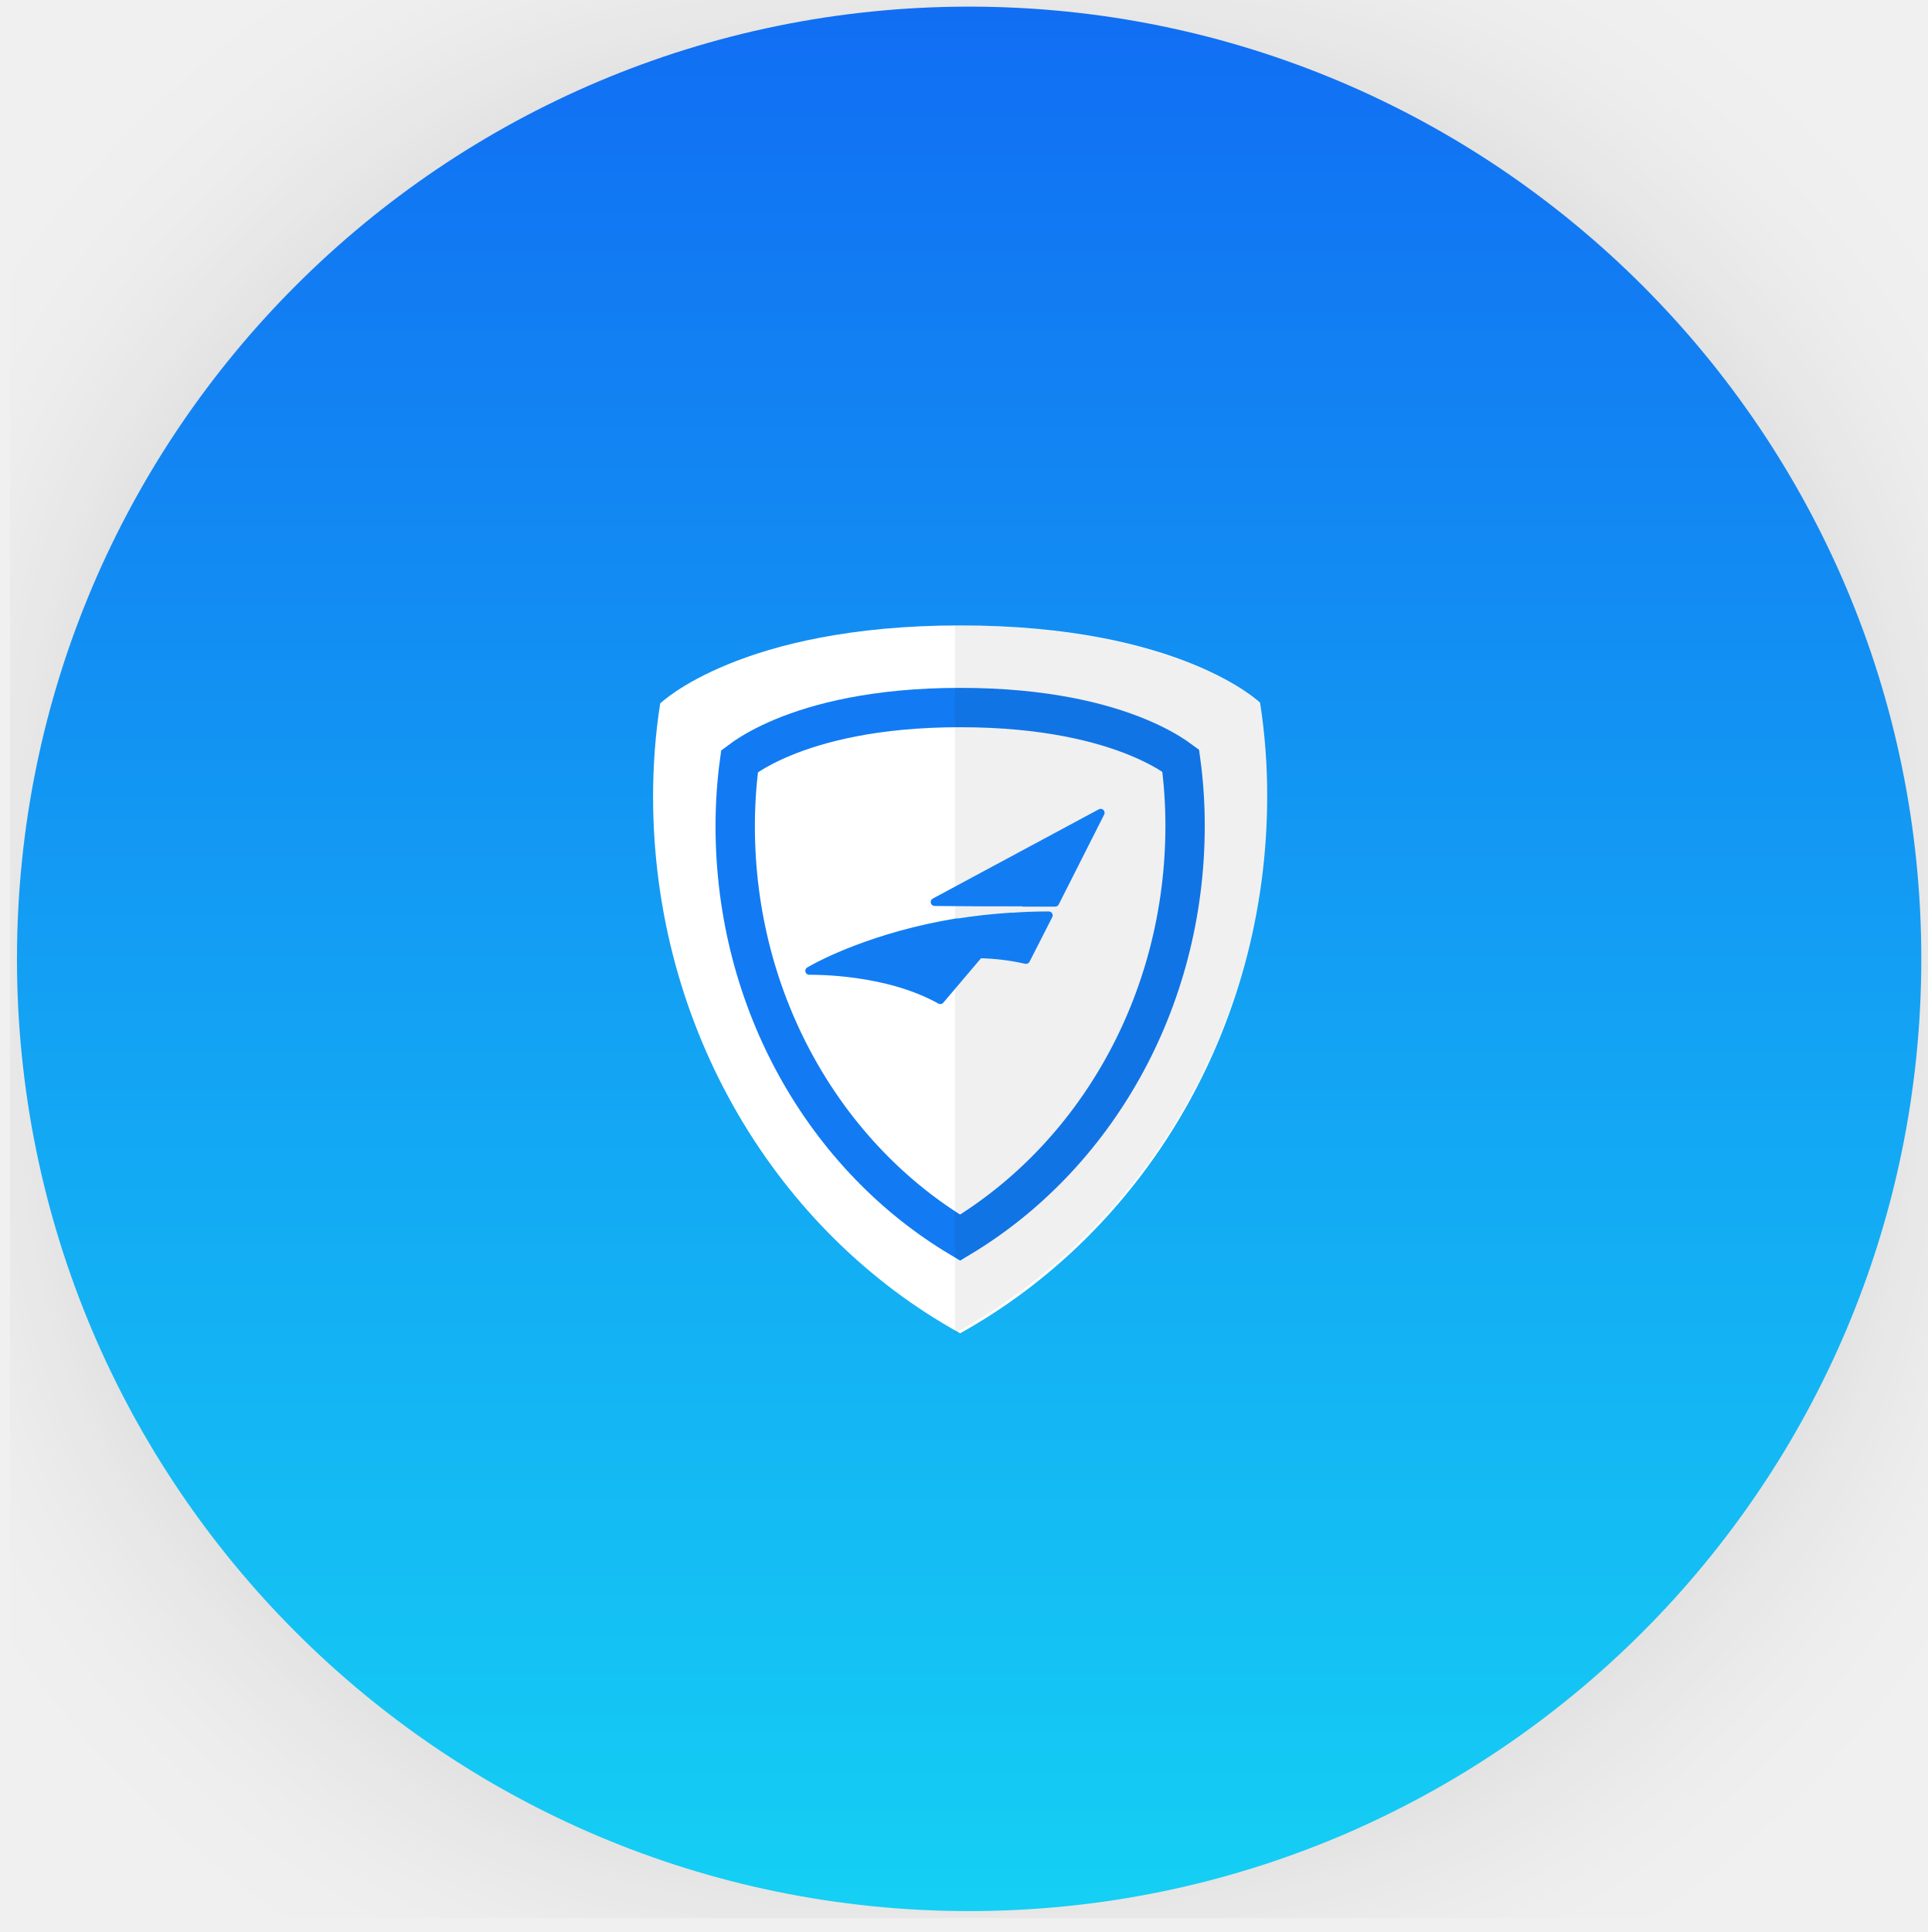
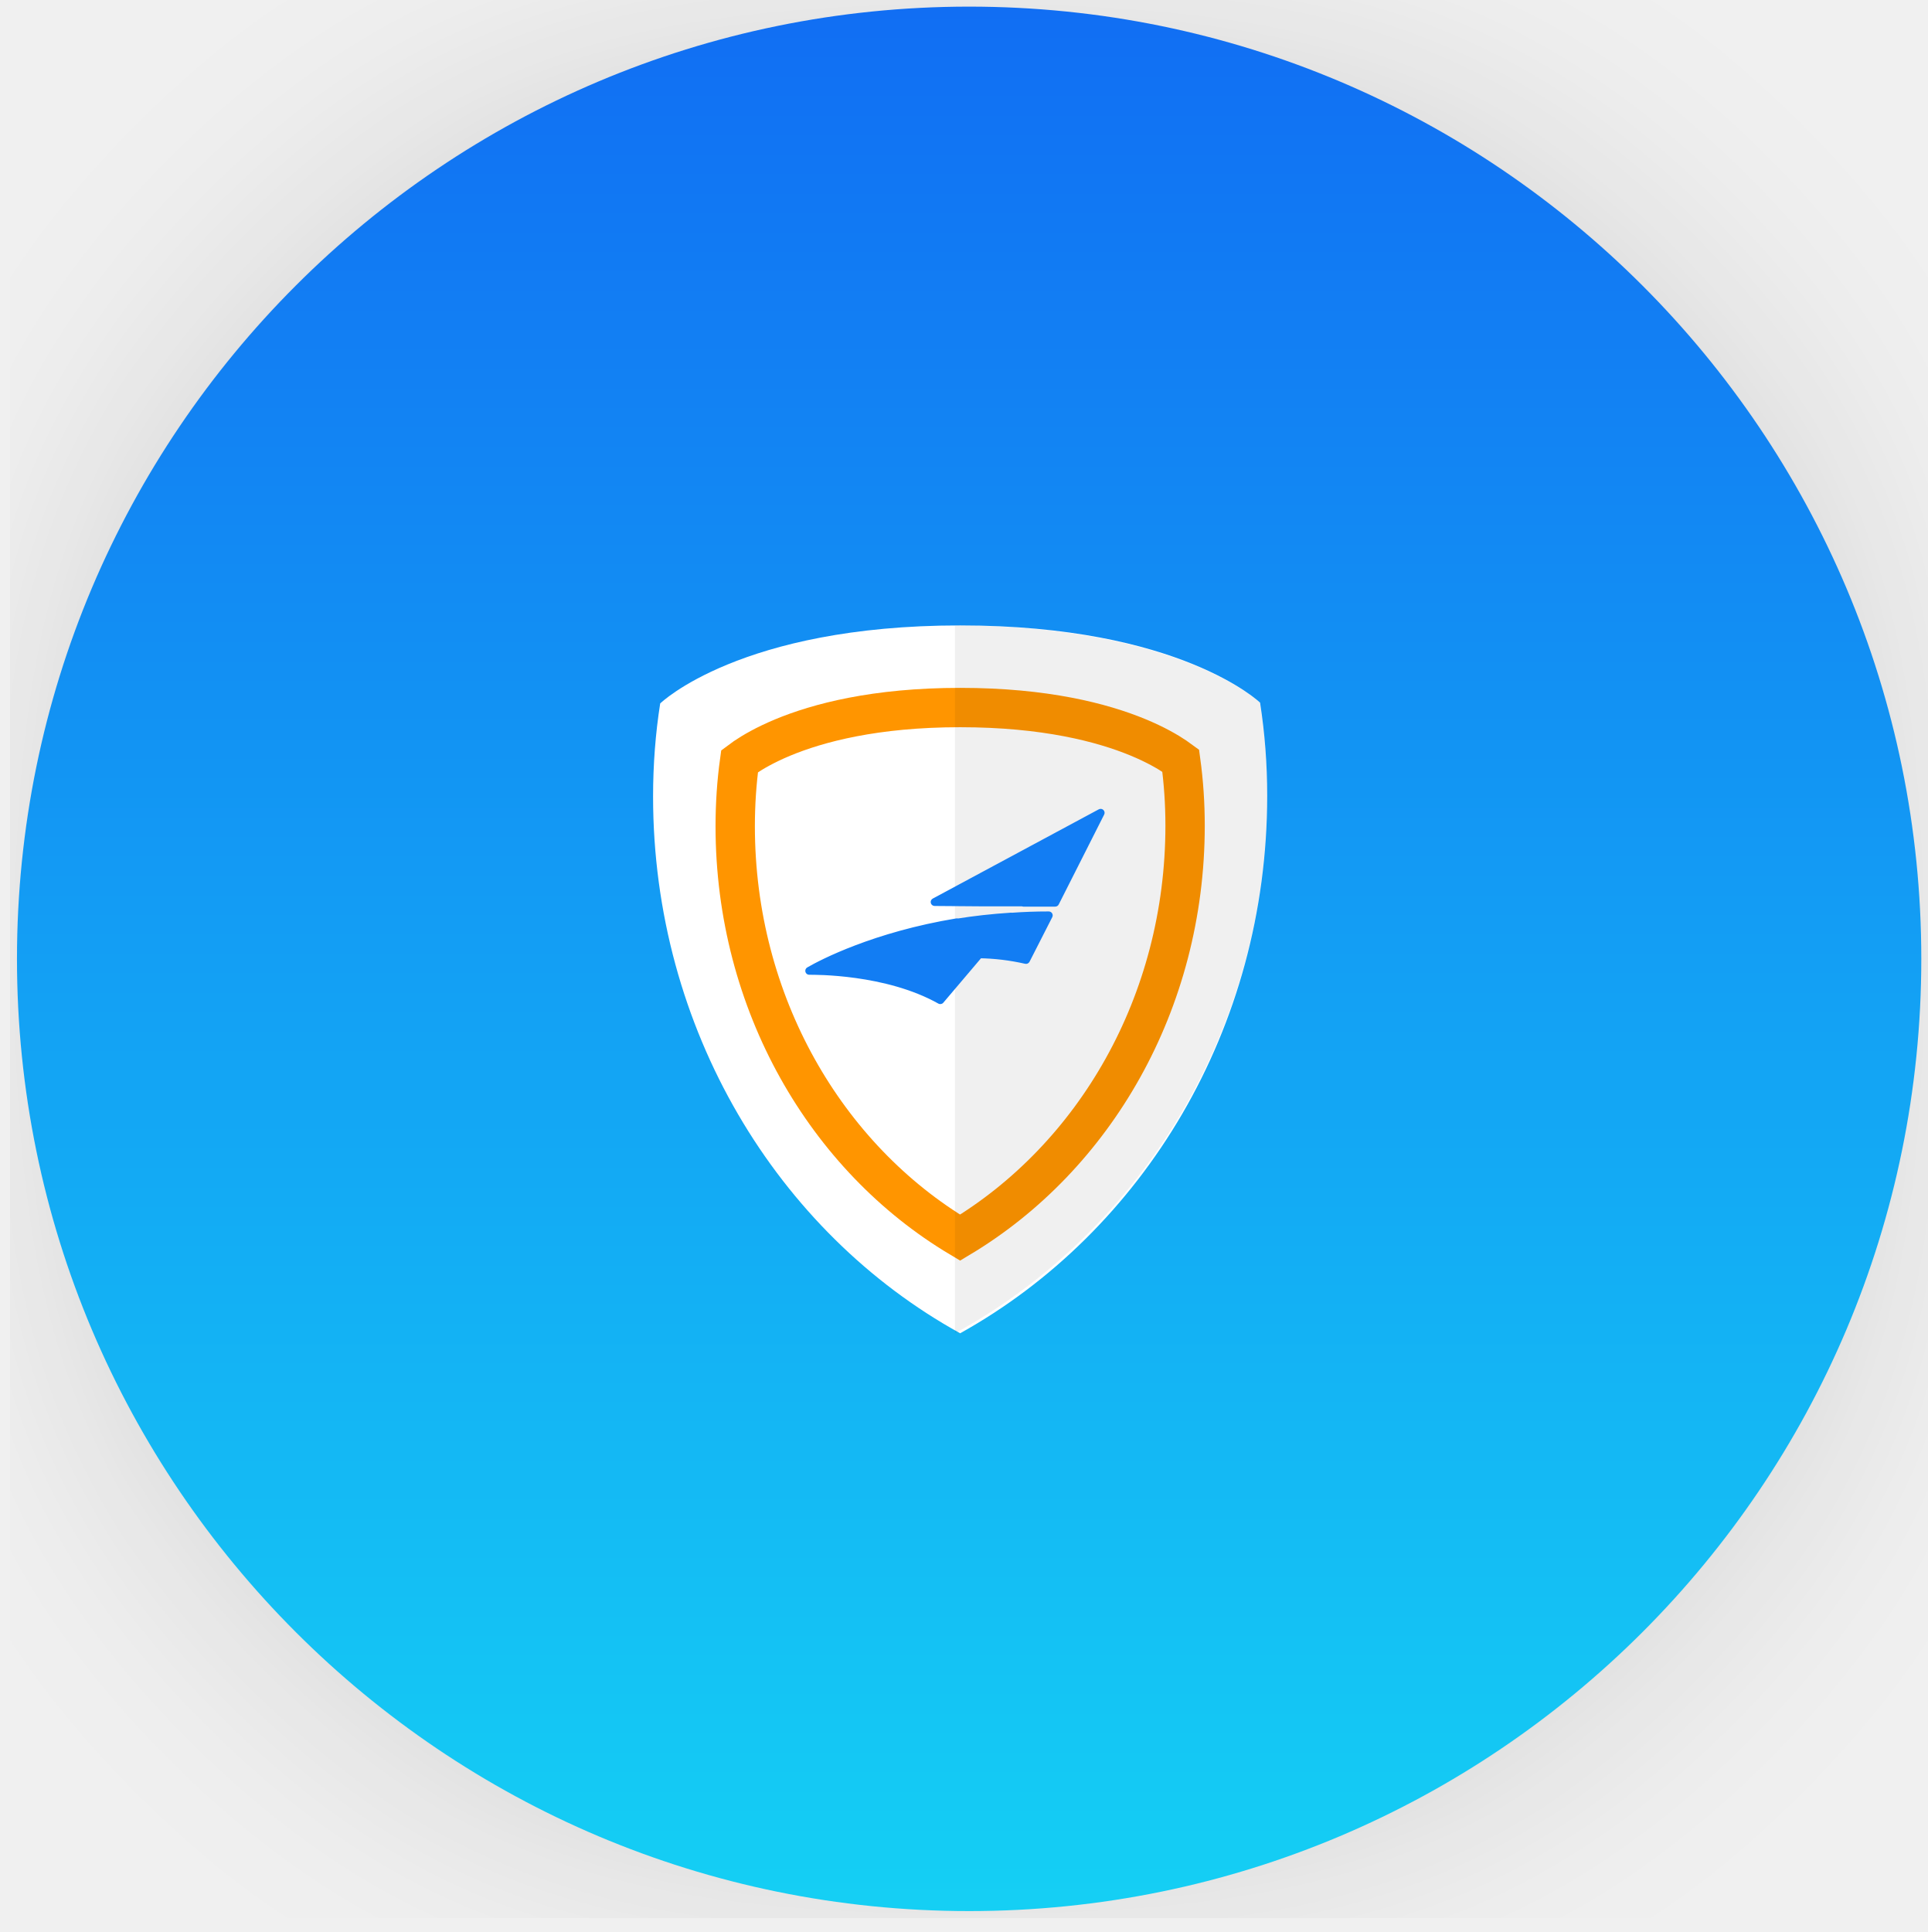
<svg xmlns="http://www.w3.org/2000/svg" width="98" height="98.2" viewBox="0 0 98 98.2" fill="none">
  <g filter="url(#filter0_d)">
    <circle cx="49.263" cy="48.737" r="48.4" fill="url(#paint0_linear)" />
  </g>
  <path d="M64.052 35.715C64.052 35.715 59.989 31.789 48.806 31.789C37.622 31.789 33.559 35.755 33.559 35.755C33.318 37.278 33.197 38.88 33.197 40.483C33.197 52.303 39.513 62.64 48.806 67.768C58.099 62.599 64.414 52.303 64.414 40.443C64.414 38.84 64.294 37.278 64.052 35.715Z" fill="white" />
-   <path d="M59.748 38.473C59.855 38.544 59.944 38.609 60.017 38.663C60.166 39.753 60.24 40.845 60.24 41.963C60.24 50.991 55.616 58.824 48.804 62.908C41.996 58.853 37.372 50.993 37.372 41.995C37.372 40.877 37.446 39.761 37.594 38.693C37.667 38.638 37.758 38.572 37.867 38.497C38.256 38.233 38.88 37.865 39.777 37.49C41.57 36.743 44.474 35.963 48.806 35.963C53.139 35.963 56.044 36.735 57.838 37.475C58.736 37.846 59.36 38.211 59.748 38.473Z" stroke="#127BF3" stroke-width="2" />
+   <path d="M59.748 38.473C59.855 38.544 59.944 38.609 60.017 38.663C60.166 39.753 60.24 40.845 60.24 41.963C60.24 50.991 55.616 58.824 48.804 62.908C41.996 58.853 37.372 50.993 37.372 41.995C37.372 40.877 37.446 39.761 37.594 38.693C37.667 38.638 37.758 38.572 37.867 38.497C38.256 38.233 38.88 37.865 39.777 37.49C41.57 36.743 44.474 35.963 48.806 35.963C53.139 35.963 56.044 36.735 57.838 37.475C58.736 37.846 59.36 38.211 59.748 38.473Z" stroke="#FF9500" stroke-width="2" />
  <path d="M48.541 31.789C59.914 31.789 64.046 35.715 64.046 35.715C64.292 37.278 64.414 38.84 64.414 40.443C64.414 52.303 57.992 62.599 48.541 67.768V31.789Z" fill="black" fill-opacity="0.06" />
  <path d="M55.949 41.313L47.508 45.849L49.988 45.868L55.949 41.313ZM46.178 48.795L48.648 46.905C44.465 47.588 41.799 48.961 41.134 49.346C41.39 49.346 45.062 49.301 47.797 50.834L49.759 48.516C48.559 48.502 47.361 48.596 46.178 48.797V48.795Z" fill="#127DF3" />
  <path d="M46.178 48.795L48.652 46.877C44.47 47.569 41.799 48.961 41.134 49.346C41.39 49.346 45.062 49.301 47.797 50.837L49.766 48.516C48.564 48.502 47.363 48.597 46.178 48.8V48.795Z" fill="#127DF3" />
  <path d="M49.988 45.868H52.021L55.949 41.313L49.988 45.868ZM46.178 48.795C47.361 48.592 48.559 48.495 49.759 48.505L51.402 46.588C50.42 46.652 49.502 46.756 48.641 46.896L46.178 48.795Z" fill="#127DF3" />
  <path d="M52.021 45.882H53.638L55.949 41.313L52.021 45.882ZM49.759 48.505C50.565 48.517 51.368 48.613 52.155 48.793L53.31 46.527C52.657 46.527 52.026 46.55 51.418 46.596L49.759 48.505Z" fill="#127DF3" />
  <path d="M56.01 41.392C56.053 41.358 56.062 41.296 56.028 41.252C55.995 41.208 55.932 41.2 55.888 41.233L56.01 41.392ZM49.927 45.788C49.883 45.822 49.875 45.885 49.908 45.928C49.942 45.972 50.005 45.981 50.048 45.947L49.927 45.788ZM50.048 45.947L56.01 41.392L55.888 41.233L49.927 45.788L50.048 45.947ZM55.949 41.313L56.127 41.403C56.167 41.325 56.151 41.23 56.088 41.169C56.026 41.108 55.931 41.095 55.854 41.136L55.949 41.313ZM47.508 45.849L47.414 45.673C47.333 45.716 47.292 45.808 47.314 45.897C47.336 45.986 47.416 46.048 47.507 46.049L47.508 45.849ZM49.988 45.868L49.986 46.068H49.988V45.868ZM46.178 48.795L46.055 48.637C46.006 48.675 45.978 48.733 45.978 48.795H46.178ZM48.648 46.905L48.769 47.064C48.842 47.008 48.867 46.91 48.831 46.826C48.795 46.742 48.706 46.693 48.615 46.708L48.648 46.905ZM41.134 49.346L41.033 49.173C40.955 49.218 40.917 49.31 40.941 49.398C40.964 49.485 41.043 49.546 41.134 49.546V49.346ZM47.797 50.834L47.7 51.009C47.783 51.056 47.888 51.036 47.95 50.963L47.797 50.834ZM49.759 48.516L49.912 48.646C49.962 48.587 49.973 48.504 49.941 48.433C49.909 48.363 49.839 48.317 49.761 48.316L49.759 48.516ZM46.178 48.797H45.978C45.978 48.856 46.004 48.912 46.049 48.95C46.094 48.988 46.153 49.005 46.211 48.995L46.178 48.797ZM48.652 46.877L48.775 47.035C48.847 46.979 48.872 46.881 48.835 46.797C48.799 46.713 48.71 46.664 48.62 46.679L48.652 46.877ZM47.797 50.837L47.699 51.011C47.783 51.058 47.888 51.039 47.95 50.966L47.797 50.837ZM49.766 48.516L49.918 48.646C49.968 48.587 49.98 48.504 49.948 48.433C49.916 48.363 49.846 48.317 49.768 48.316L49.766 48.516ZM46.178 48.8H45.978C45.978 48.859 46.004 48.915 46.049 48.953C46.094 48.991 46.153 49.007 46.211 48.997L46.178 48.8ZM52.021 45.868V46.068C52.079 46.068 52.134 46.042 52.172 45.998L52.021 45.868ZM51.402 46.588L51.553 46.719C51.606 46.657 51.617 46.571 51.581 46.499C51.545 46.427 51.469 46.384 51.389 46.389L51.402 46.588ZM48.641 46.896L48.609 46.698C48.576 46.703 48.545 46.717 48.519 46.737L48.641 46.896ZM52.021 45.882L51.869 45.752C51.818 45.811 51.806 45.894 51.839 45.965C51.872 46.036 51.943 46.082 52.021 46.082V45.882ZM53.638 45.882V46.082C53.714 46.082 53.783 46.04 53.817 45.972L53.638 45.882ZM52.155 48.793L52.11 48.988C52.2 49.008 52.291 48.965 52.333 48.884L52.155 48.793ZM53.31 46.527L53.488 46.618C53.52 46.556 53.517 46.482 53.481 46.422C53.444 46.363 53.38 46.327 53.31 46.327V46.527ZM51.418 46.596L51.403 46.396C51.35 46.4 51.301 46.425 51.267 46.464L51.418 46.596ZM55.854 41.136L47.414 45.673L47.603 46.025L56.044 41.489L55.854 41.136ZM47.507 46.049L49.986 46.068L49.989 45.668L47.51 45.649L47.507 46.049ZM46.299 48.954L48.769 47.064L48.526 46.746L46.056 48.636L46.299 48.954ZM48.615 46.708C44.405 47.395 41.716 48.778 41.033 49.173L41.234 49.519C41.882 49.144 44.526 47.781 48.68 47.102L48.615 46.708ZM41.134 49.546C41.395 49.546 45.015 49.504 47.7 51.009L47.895 50.66C45.108 49.097 41.385 49.146 41.134 49.146V49.546ZM47.95 50.963L49.912 48.646L49.606 48.387L47.645 50.705L47.95 50.963ZM49.761 48.316C48.55 48.302 47.339 48.397 46.144 48.6L46.211 48.995C47.383 48.796 48.569 48.703 49.757 48.716L49.761 48.316ZM46.378 48.797V48.795H45.978V48.797H46.378ZM46.3 48.953L48.775 47.035L48.53 46.719L46.055 48.637L46.3 48.953ZM48.62 46.679C44.409 47.376 41.715 48.778 41.033 49.173L41.234 49.519C41.883 49.143 44.531 47.762 48.685 47.074L48.62 46.679ZM41.134 49.546C41.395 49.546 45.015 49.504 47.699 51.011L47.895 50.662C45.108 49.097 41.385 49.146 41.134 49.146V49.546ZM47.95 50.966L49.918 48.646L49.613 48.387L47.645 50.707L47.95 50.966ZM49.768 48.316C48.554 48.302 47.341 48.398 46.144 48.603L46.211 48.997C47.385 48.796 48.574 48.702 49.763 48.716L49.768 48.316ZM46.378 48.8V48.795H45.978V48.8H46.378ZM49.988 46.068H52.021V45.668H49.988V46.068ZM52.172 45.998L56.1 41.443L55.797 41.182L51.869 45.737L52.172 45.998ZM46.211 48.992C47.383 48.791 48.569 48.695 49.757 48.705L49.761 48.305C48.549 48.295 47.339 48.393 46.144 48.598L46.211 48.992ZM49.911 48.635L51.553 46.719L51.25 46.458L49.607 48.374L49.911 48.635ZM51.389 46.389C50.401 46.453 49.477 46.558 48.609 46.698L48.672 47.093C49.528 46.955 50.439 46.851 51.415 46.788L51.389 46.389ZM48.519 46.737L46.055 48.637L46.3 48.953L48.763 47.054L48.519 46.737ZM52.021 46.082H53.638V45.682H52.021V46.082ZM53.817 45.972L56.127 41.403L55.77 41.222L53.46 45.792L53.817 45.972ZM55.797 41.182L51.869 45.752L52.173 46.012L56.1 41.443L55.797 41.182ZM49.756 48.705C50.548 48.716 51.337 48.811 52.11 48.988L52.199 48.598C51.399 48.415 50.582 48.317 49.762 48.305L49.756 48.705ZM52.333 48.884L53.488 46.618L53.132 46.436L51.977 48.702L52.333 48.884ZM53.31 46.327C52.652 46.327 52.017 46.35 51.403 46.396L51.433 46.795C52.036 46.75 52.662 46.727 53.31 46.727V46.327ZM51.267 46.464L49.608 48.373L49.91 48.636L51.569 46.727L51.267 46.464Z" fill="#127DF3" mask="url(#path-5-outside-1)" />
  <defs>
    <filter id="filter0_d" x="0.526" y="0" width="97.474" height="97.474" filterUnits="userSpaceOnUse" color-interpolation-filters="sRGB">
      <feFlood flood-opacity="0" result="BackgroundImageFix" />
      <feColorMatrix in="SourceAlpha" type="matrix" values="0 0 0 0 0 0 0 0 0 0 0 0 0 0 0 0 0 0 127 0" />
      <feOffset />
      <feGaussianBlur stdDeviation="6" />
      <feColorMatrix type="matrix" values="0 0 0 0 0 0 0 0 0 0 0 0 0 0 0 0 0 0 0.12 0" />
      <feBlend mode="normal" in2="BackgroundImageFix" result="effect1_dropShadow" />
      <feBlend mode="normal" in="SourceGraphic" in2="effect1_dropShadow" result="shape" />
    </filter>
    <linearGradient id="paint0_linear" x1="48.409" y1="-27.3" x2="48.409" y2="109.395" gradientUnits="userSpaceOnUse">
      <stop stop-color="#1052F3" />
      <stop offset="1" stop-color="#15DCF4" />
    </linearGradient>
  </defs>
</svg>
